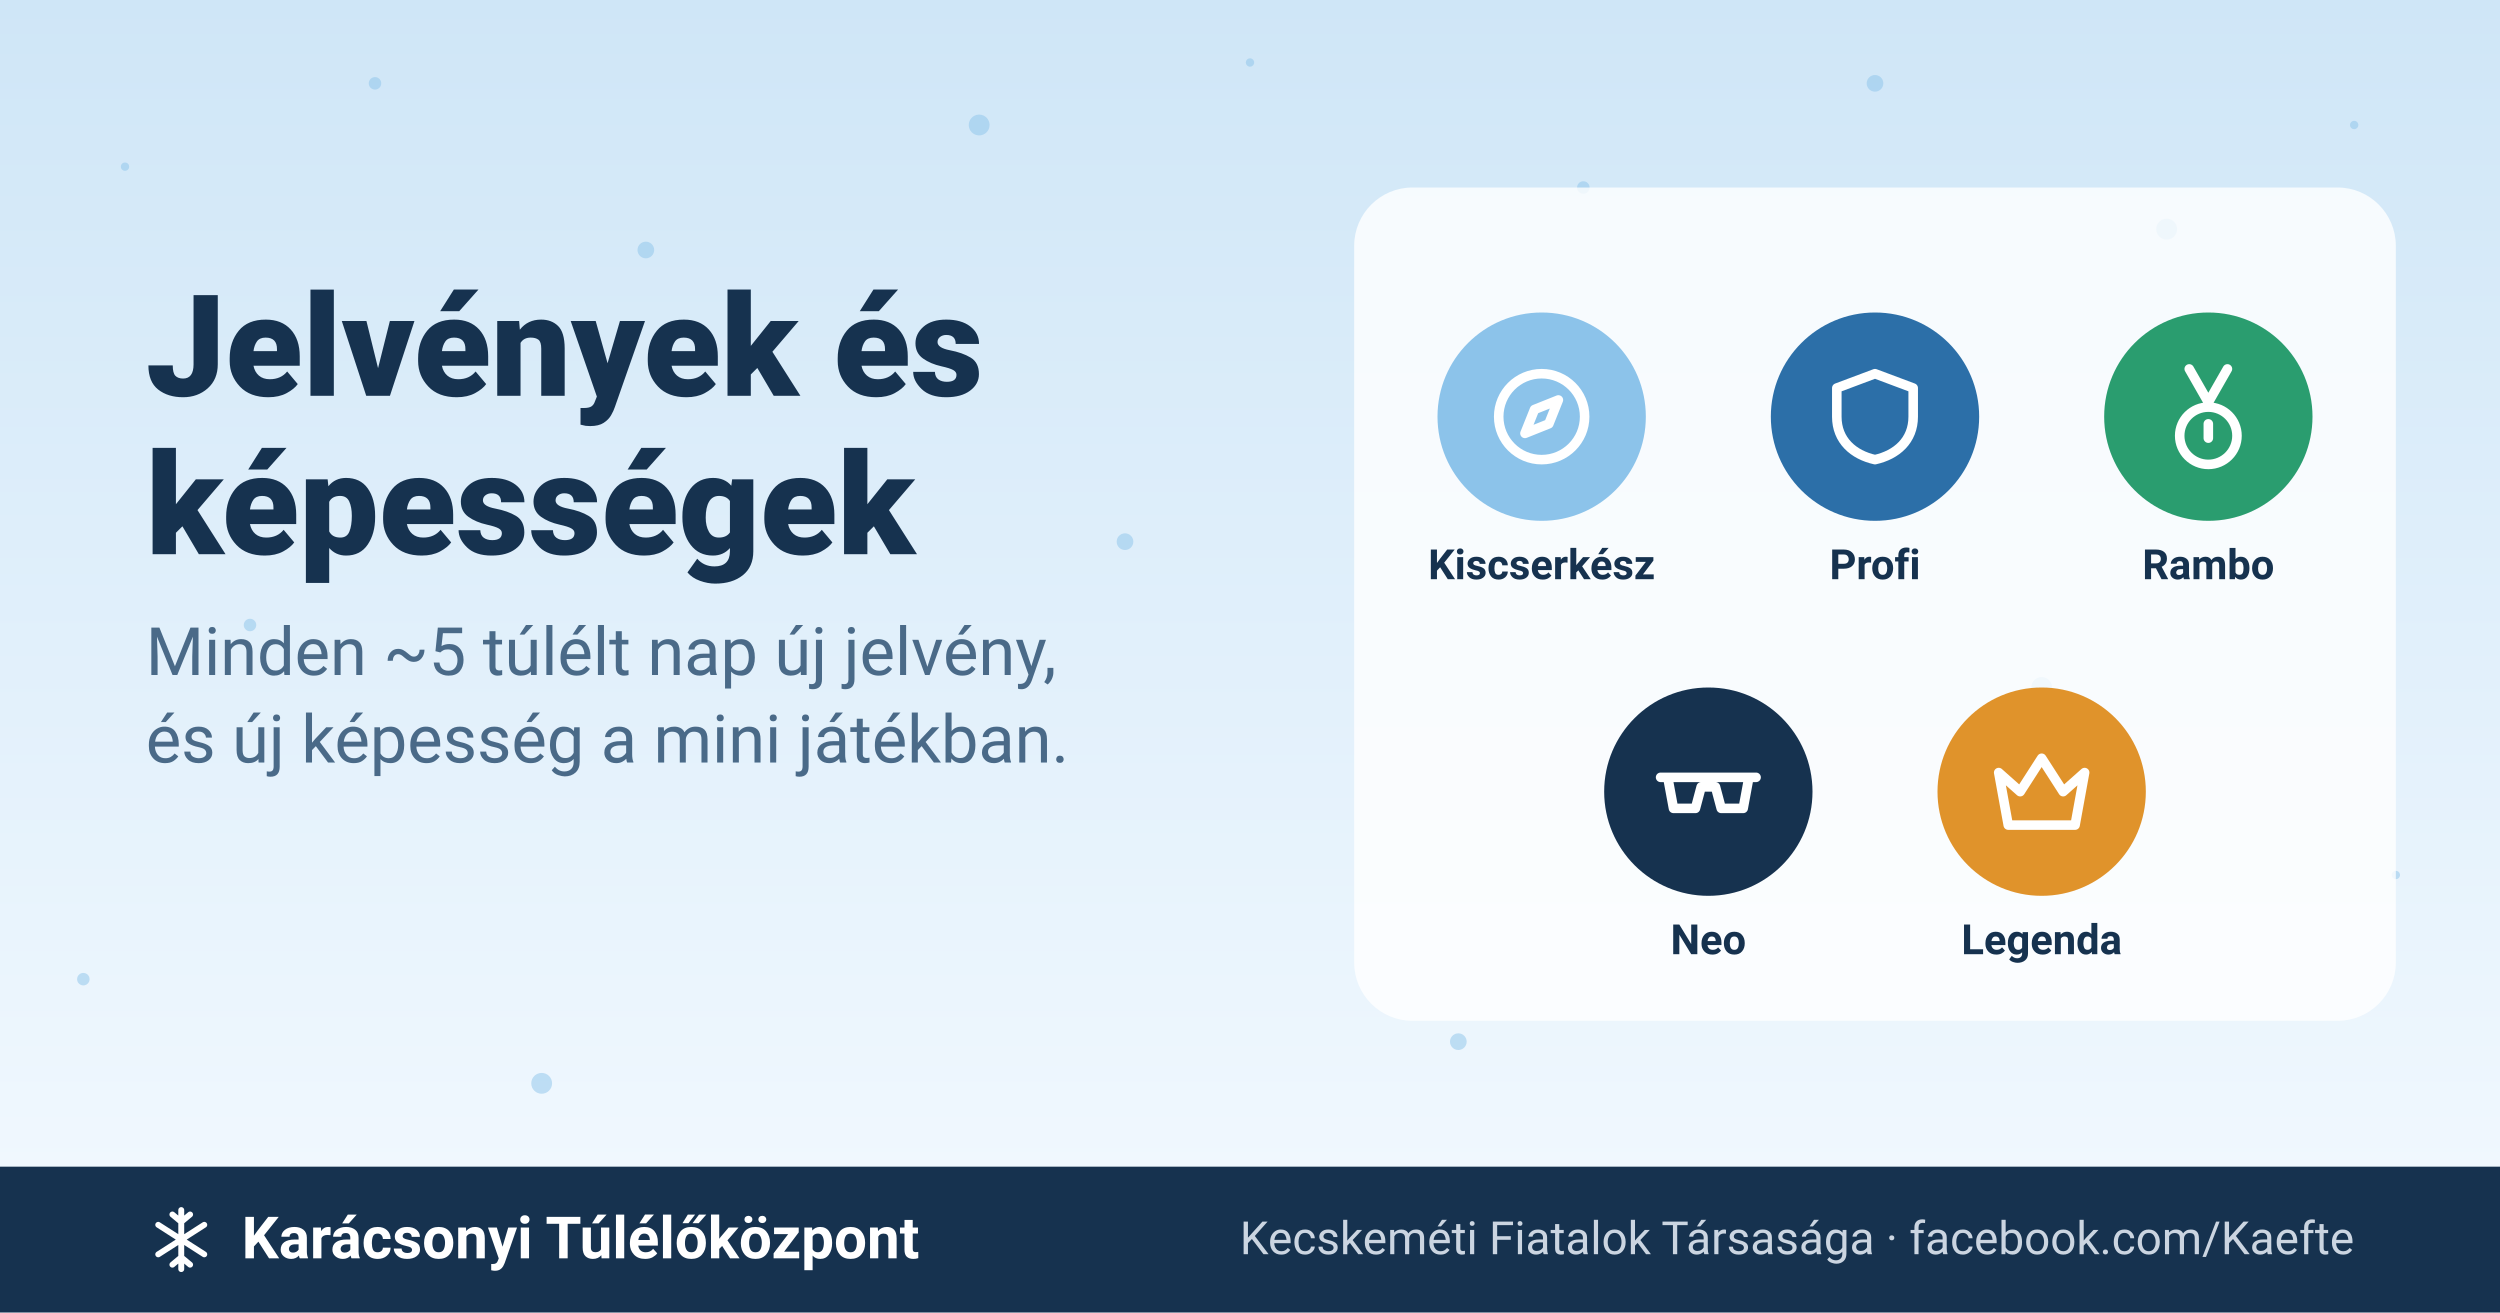
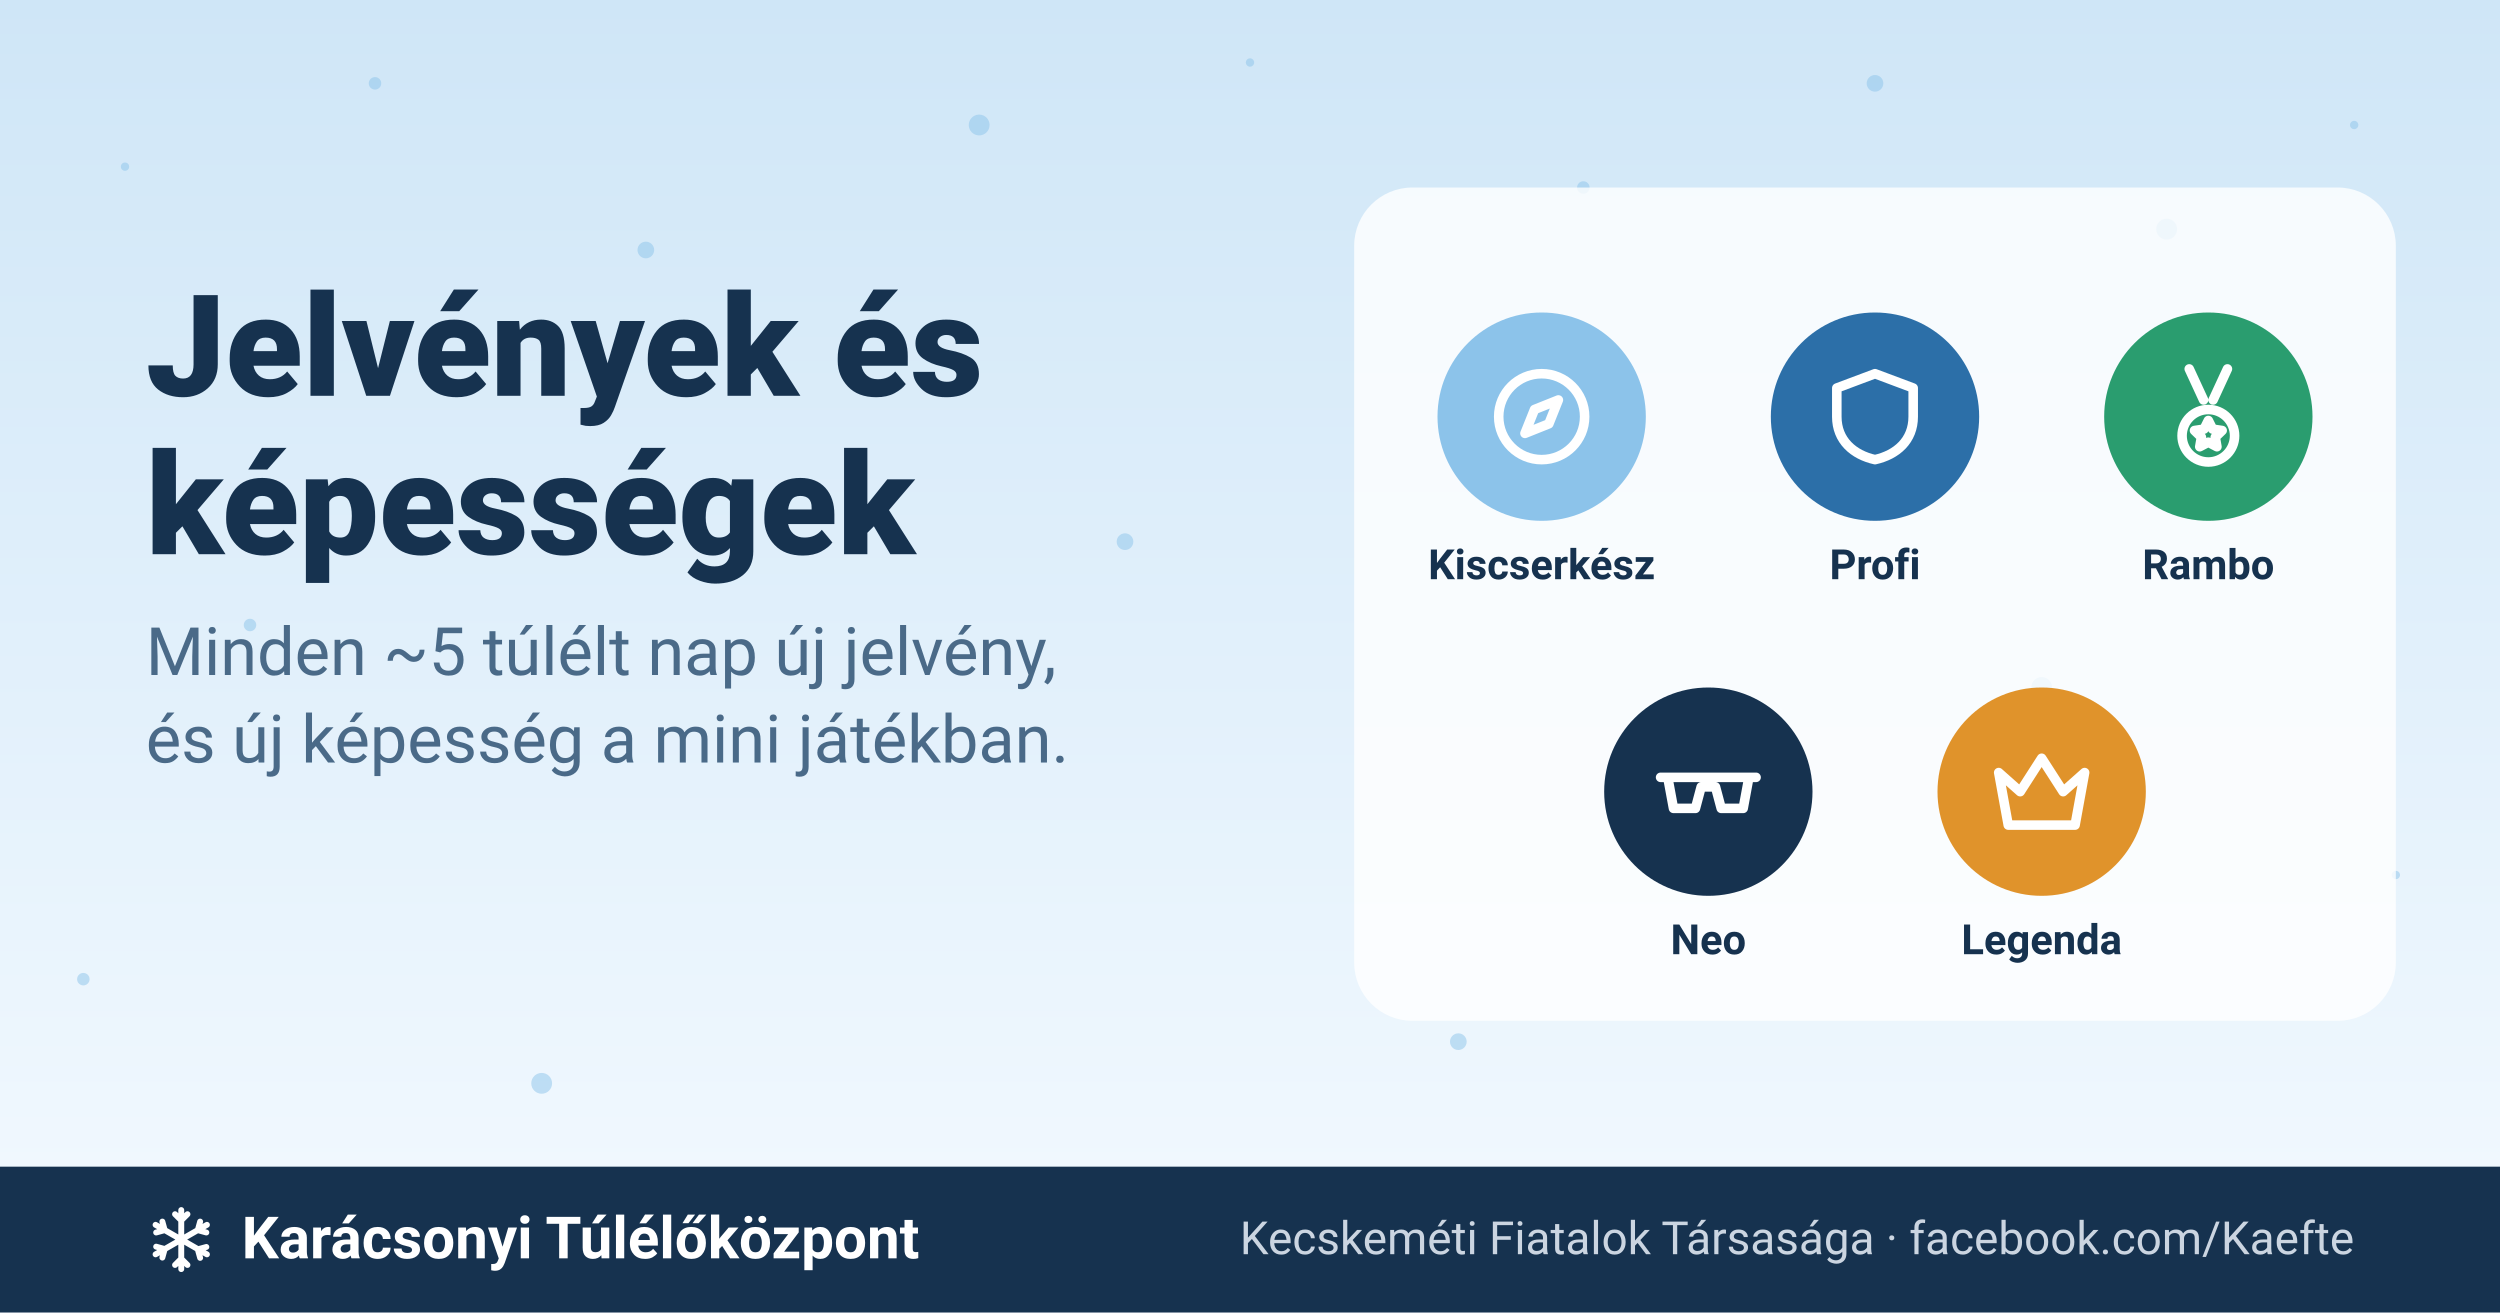
<svg xmlns="http://www.w3.org/2000/svg" viewBox="0 0 1200 630" font-family="system-ui,'Segoe UI',Roboto,'DejaVu Sans',Arial,sans-serif">
  <defs>
    <linearGradient id="bgbadges" x1="0" y1="0" x2="0" y2="1">
      <stop offset="0" stop-color="#cfe6f7" />
      <stop offset="1" stop-color="#f4faff" />
    </linearGradient>
  </defs>
  <rect width="1200" height="630" fill="url(#bgbadges)" />
  <circle cx="60" cy="80" r="2" fill="#8cc3ea" opacity="0.5" />
  <circle cx="180" cy="40" r="3" fill="#8cc3ea" opacity="0.5" />
  <circle cx="310" cy="120" r="4" fill="#8cc3ea" opacity="0.5" />
  <circle cx="470" cy="60" r="5" fill="#8cc3ea" opacity="0.5" />
  <circle cx="600" cy="30" r="2" fill="#8cc3ea" opacity="0.5" />
  <circle cx="760" cy="90" r="3" fill="#8cc3ea" opacity="0.5" />
  <circle cx="900" cy="40" r="4" fill="#8cc3ea" opacity="0.5" />
  <circle cx="1040" cy="110" r="5" fill="#8cc3ea" opacity="0.5" />
  <circle cx="1130" cy="60" r="2" fill="#8cc3ea" opacity="0.5" />
  <circle cx="120" cy="300" r="3" fill="#8cc3ea" opacity="0.5" />
  <circle cx="540" cy="260" r="4" fill="#8cc3ea" opacity="0.5" />
  <circle cx="980" cy="330" r="5" fill="#8cc3ea" opacity="0.5" />
  <circle cx="1150" cy="420" r="2" fill="#8cc3ea" opacity="0.5" />
  <circle cx="40" cy="470" r="3" fill="#8cc3ea" opacity="0.5" />
  <circle cx="700" cy="500" r="4" fill="#8cc3ea" opacity="0.5" />
  <circle cx="260" cy="520" r="5" fill="#8cc3ea" opacity="0.5" />
  <rect x="0" y="560" width="1200" height="70" fill="#16324f" />
  <g transform="translate(70,578) scale(1.416667)" fill="none" stroke="#fff" stroke-width="2" stroke-linecap="round" stroke-linejoin="round">
-     <path d="M12 2v20M4.2 7l15.6 10M4.2 17L19.8 7M9 3.5l3 2.5 3-2.5M9 20.5l3-2.5 3 2.5" />
+     <path d="M12.0 2.0L12.0 22.0M20.7 7.0L3.3 17.0M20.7 17.0L3.3 7.0M12.0 5.5l-2.1 -2.1M12.0 5.5l2.1 -2.1M6.4 8.8l-2.9 0.8M6.4 8.8l-0.8 -2.9M6.4 15.2l-0.8 2.9M6.4 15.2l-2.9 -0.8M12.0 18.5l2.1 2.1M12.0 18.5l-2.1 2.1M17.6 15.3l2.9 -0.8M17.6 15.3l0.8 2.9M17.6 8.8l0.8 -2.9M17.6 8.8l2.9 0.8" />
  </g>
  <text x="116" y="604" font-size="28" font-weight="700" fill="#fff">Karácsonyi Túlélőközpont</text>
  <text x="1130" y="602" font-size="22" fill="#cbd5e1" text-anchor="end">Kecskeméti Fiatalok Társasága · facebook.com/Kaefte</text>
  <text x="70" y="190" font-size="68" font-weight="800" fill="#16324f">Jelvények és</text>
  <text x="70" y="266" font-size="68" font-weight="800" fill="#16324f">képességek</text>
  <text x="70" y="324" font-size="32" fill="#4a6a88">Minden ~5 túlélt nap új jelvény,</text>
  <text x="70" y="366" font-size="32" fill="#4a6a88">és új képesség a mini játékban.</text>
  <g transform="translate(650,50)">
    <rect x="0" y="40" width="500" height="400" rx="28" fill="#fff" opacity=".8" />
    <circle cx="90" cy="150" r="50" fill="#8cc3ea" />
    <g transform="translate(62.5,122.5) scale(2.291667)" fill="none" stroke="#fff" stroke-width="2" stroke-linecap="round" stroke-linejoin="round">
      <path d="M12 21a9 9 0 100-18 9 9 0 000 18zM15.5 8.5l-2 5-5 2 2-5z" />
    </g>
    <text x="90" y="228" font-size="20" font-weight="700" fill="#16324f" text-anchor="middle">Kiscserkész</text>
    <circle cx="250" cy="150" r="50" fill="#2c6fa8" />
    <g transform="translate(222.5,122.5) scale(2.291667)" fill="none" stroke="#fff" stroke-width="2" stroke-linecap="round" stroke-linejoin="round">
      <path d="M12 3l8 3v6c0 5-3.5 8-8 9-4.5-1-8-4-8-9V6z" />
    </g>
    <text x="250" y="228" font-size="20" font-weight="700" fill="#16324f" text-anchor="middle">Profi</text>
    <circle cx="410" cy="150" r="50" fill="#2a9d6f" />
    <g transform="translate(382.5,122.5) scale(2.291667)" fill="none" stroke="#fff" stroke-width="2" stroke-linecap="round" stroke-linejoin="round">
-       <path d="M8 2l4 7 4-7M12 22a6 6 0 100-12 6 6 0 000 12zM12 13.5v3" />
+       <path d="M8 2l3 6.5M16 2l-3 6.5M12 21.5a5.5 5.5 0 100-11 5.5 5.5 0 000 11zM12 12.8l.9 1.8 2 .3-1.45 1.4.35 2-1.8-.95-1.8.95.35-2-1.45-1.4 2-.3z" />
    </g>
    <text x="410" y="228" font-size="20" font-weight="700" fill="#16324f" text-anchor="middle">Rambo</text>
    <circle cx="170" cy="330" r="50" fill="#16324f" />
    <g transform="translate(142.5,302.5) scale(2.291667)" fill="none" stroke="#fff" stroke-width="2" stroke-linecap="round" stroke-linejoin="round">
      <path d="M2 9h20M3.5 9l1.2 6.5h4.6L10.5 11h3l1.2 4.5h4.6L20.5 9" />
    </g>
    <text x="170" y="408" font-size="20" font-weight="700" fill="#16324f" text-anchor="middle">Neo</text>
    <circle cx="330" cy="330" r="50" fill="#e0932b" />
    <g transform="translate(302.5,302.5) scale(2.291667)" fill="none" stroke="#fff" stroke-width="2" stroke-linecap="round" stroke-linejoin="round">
      <path d="M3 8l4.5 4L12 5l4.5 7L21 8l-2 11H5z" />
    </g>
    <text x="330" y="408" font-size="20" font-weight="700" fill="#16324f" text-anchor="middle">Legenda</text>
  </g>
</svg>
